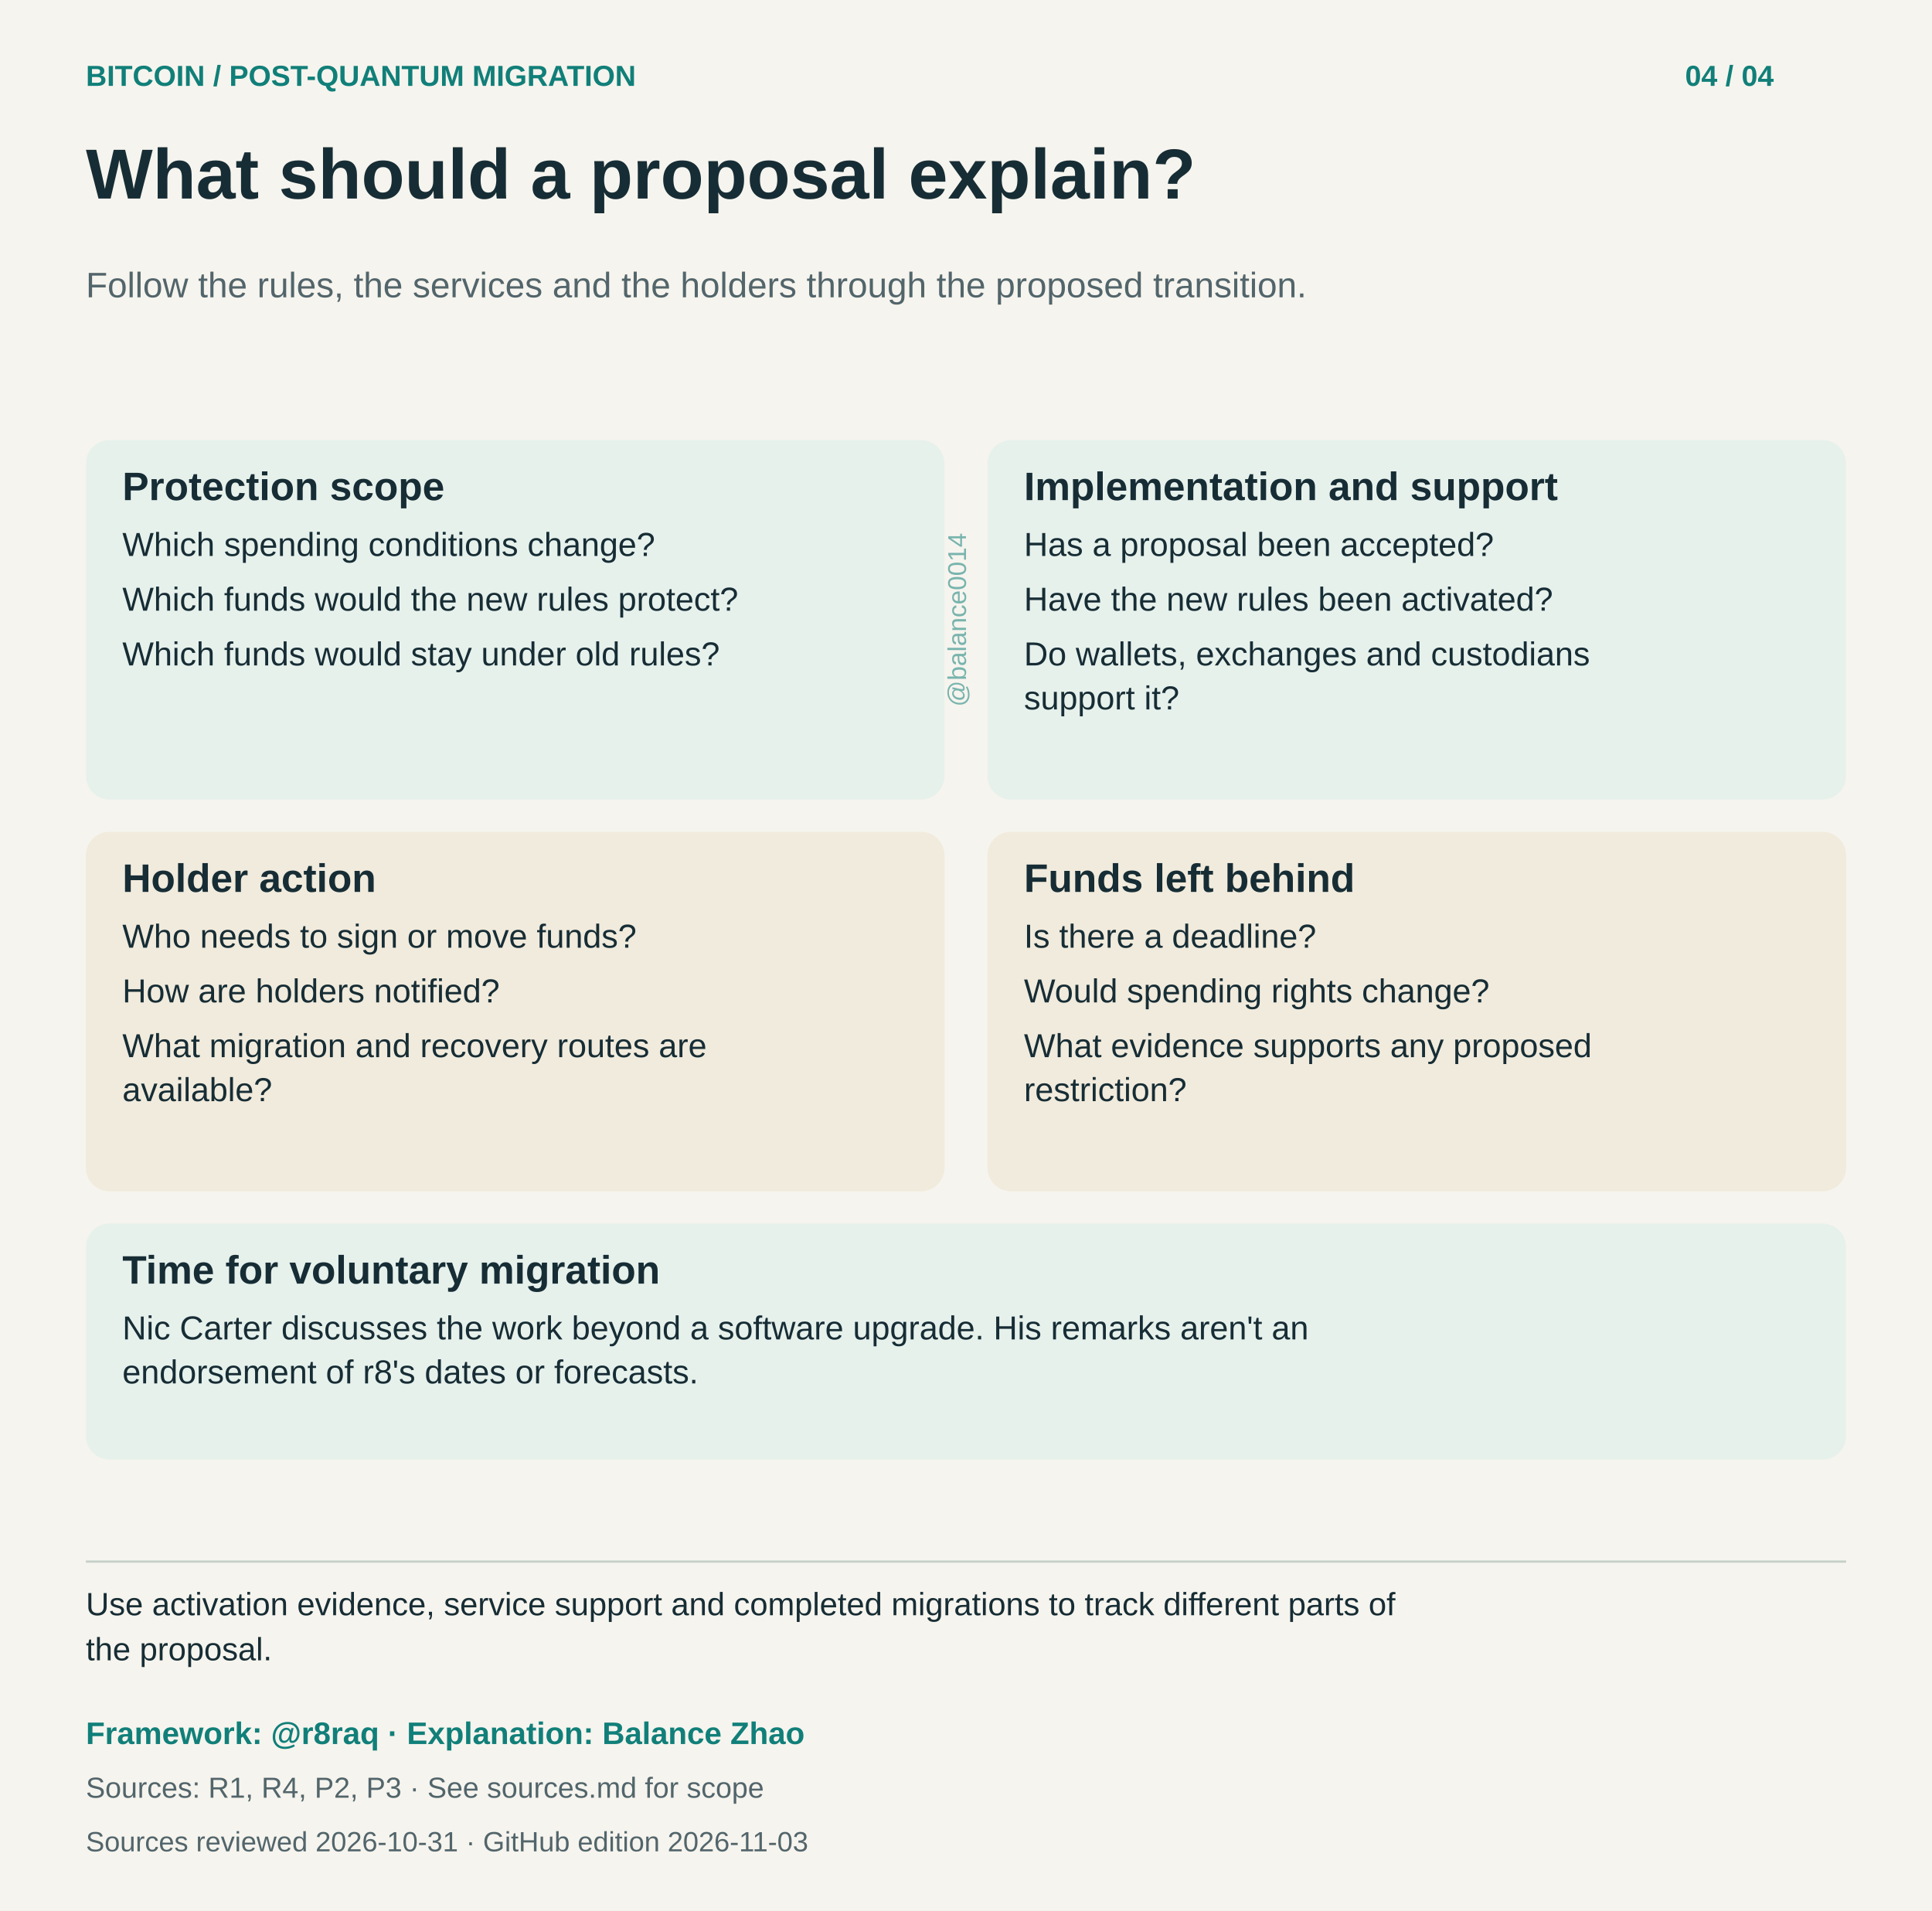
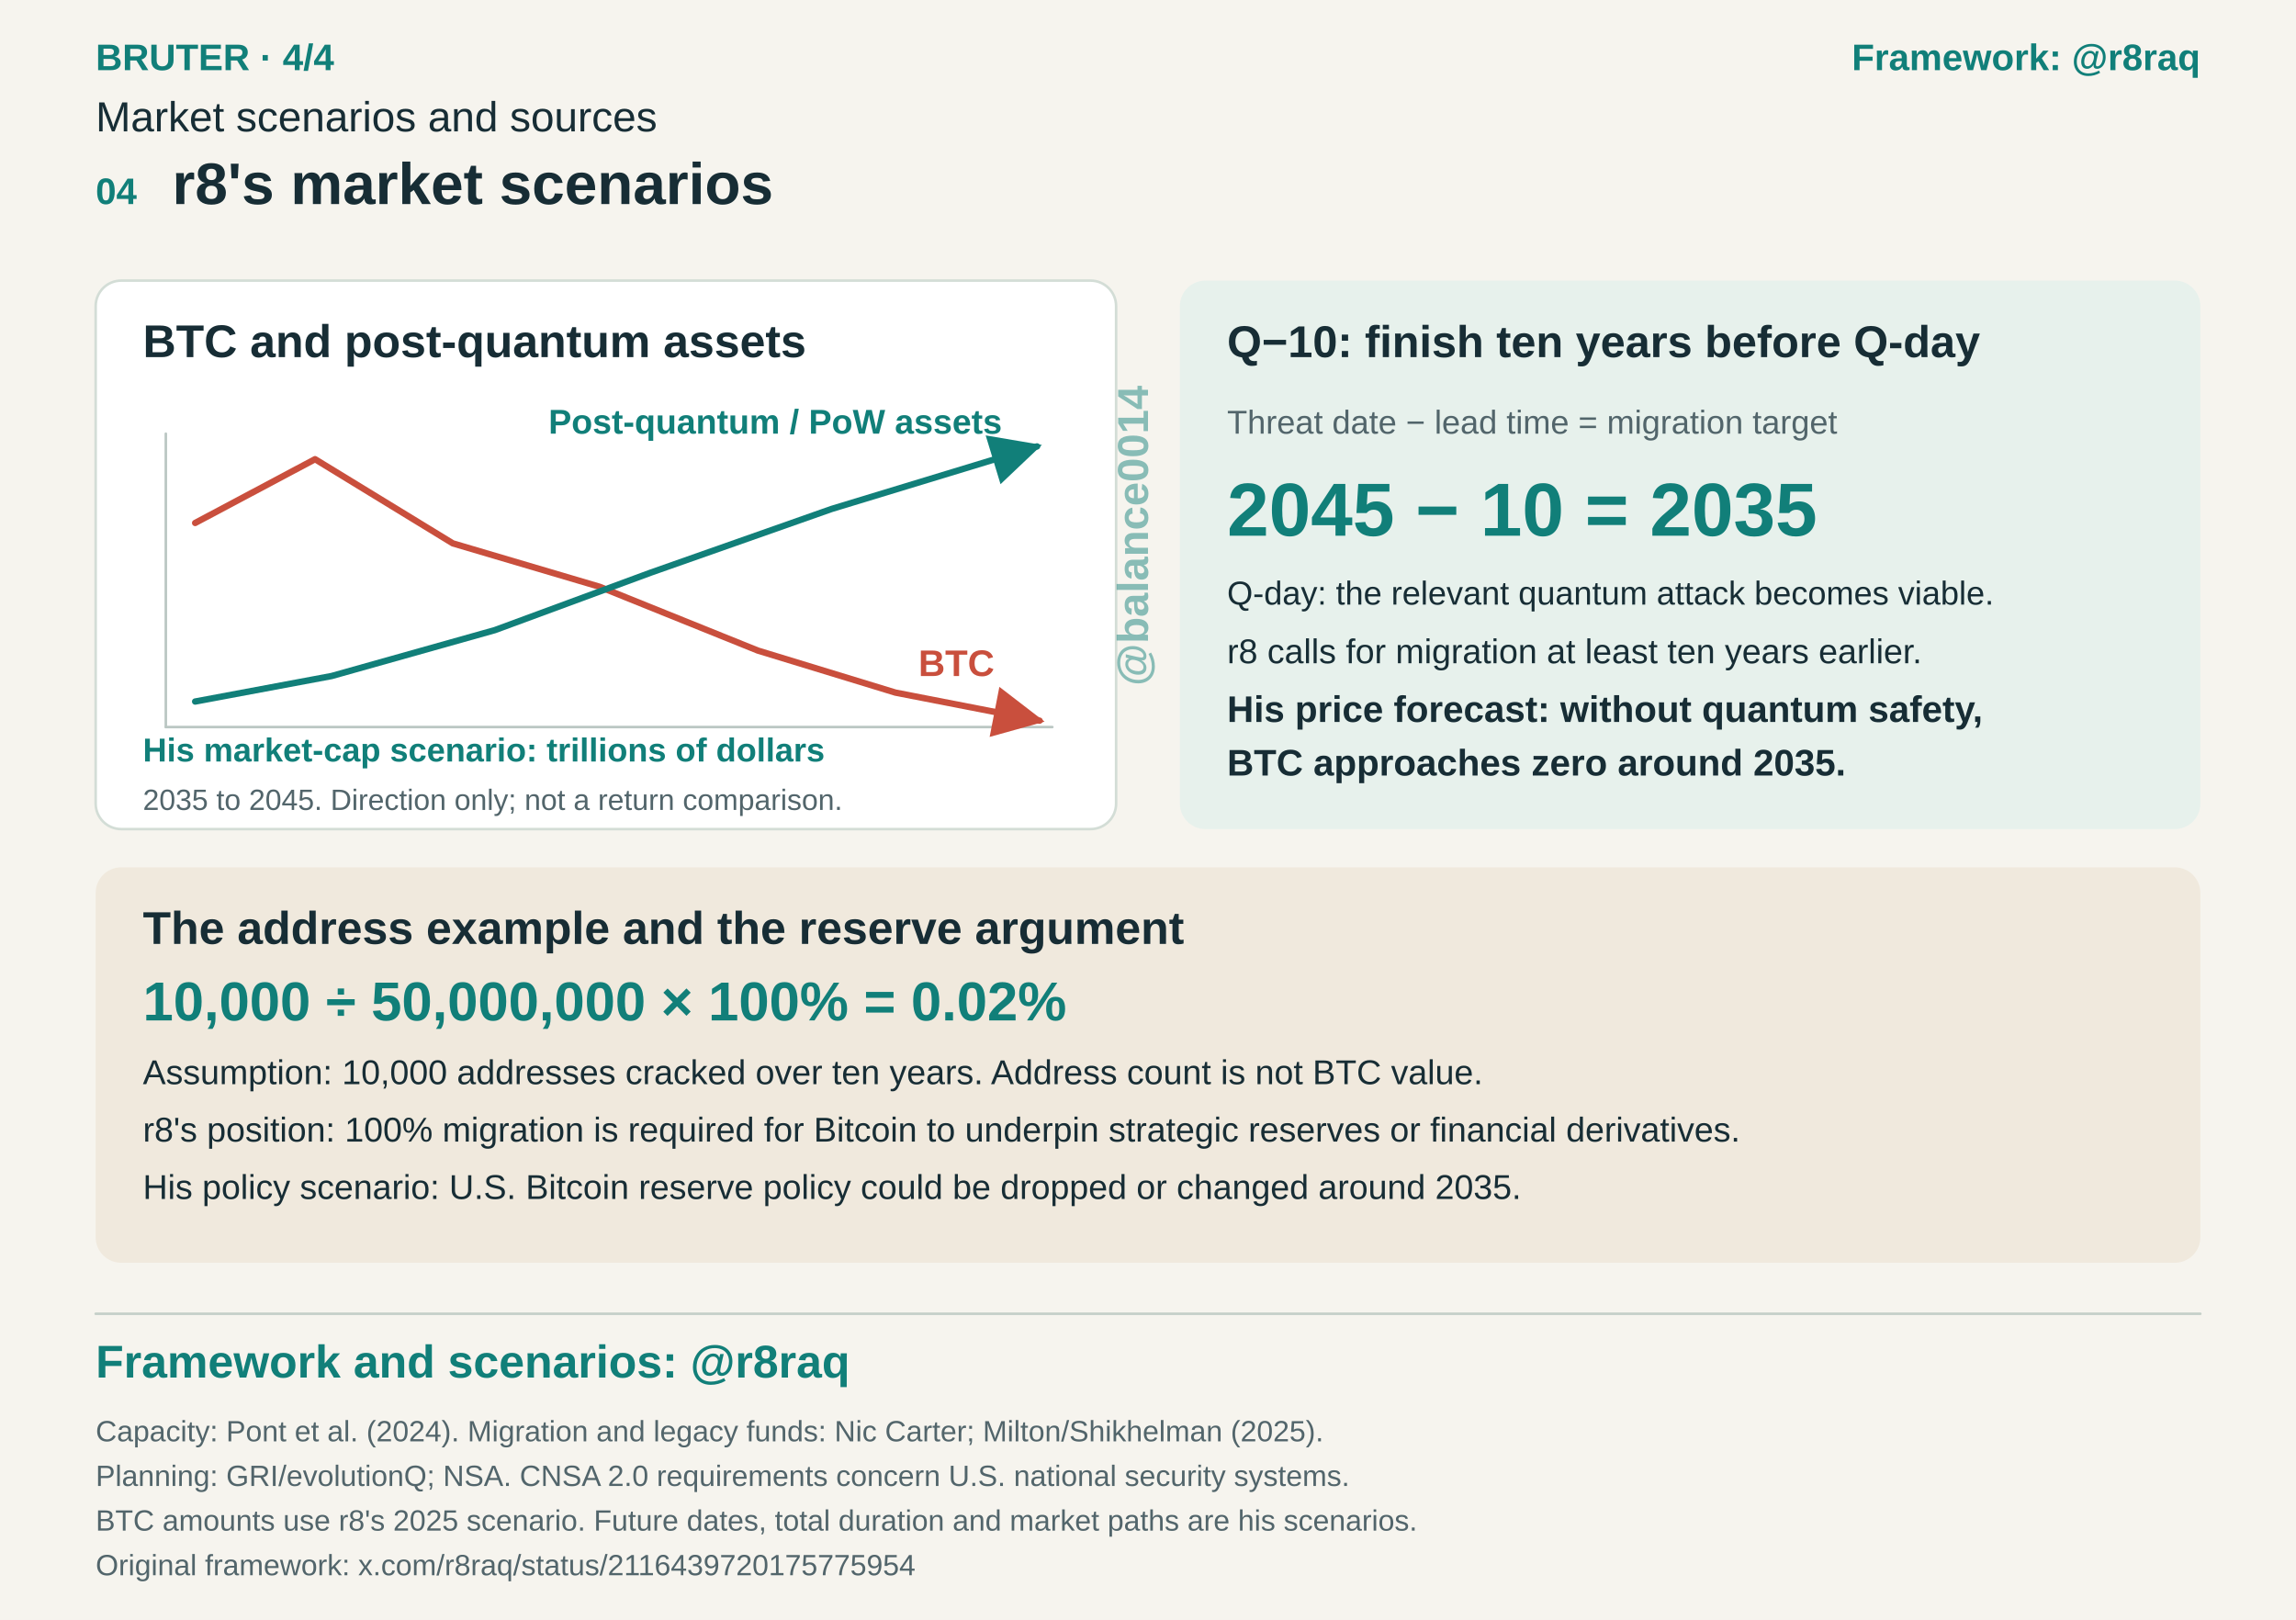
- <svg xmlns="http://www.w3.org/2000/svg" width="1800" height="1780" viewBox="0 0 1800 1780">
-   <rect width="1800" height="1780" fill="#F6F4EE" />
-   <g font-family="Arial, PingFang SC, Noto Sans CJK SC, sans-serif">
-     <text x="80" y="80" font-size="27" font-weight="700" fill="#117F79">BITCOIN / POST-QUANTUM MIGRATION</text>
-     <text x="1570" y="80" font-size="27" font-weight="700" fill="#117F79">04 / 04</text>
-     <text x="80" y="185" font-size="66" font-weight="700" fill="#172D35">What should a proposal explain?</text>
-     <text x="80" y="277" font-size="33" font-weight="400" fill="#52656B">Follow the rules, the services and the holders through the proposed transition.</text>
-     <rect x="80.0" y="410" width="800.0" height="335" rx="22" fill="#E7F1EC" />
-     <text x="114.0" y="466" font-size="37" font-weight="700" fill="#172D35">Protection scope</text>
-     <text x="114.0" y="518" font-size="31" font-weight="400" fill="#172D35">Which spending conditions change?</text>
-     <text x="114.0" y="569" font-size="31" font-weight="400" fill="#172D35">Which funds would the new rules protect?</text>
-     <text x="114.0" y="620" font-size="31" font-weight="400" fill="#172D35">Which funds would stay under old rules?</text>
-     <rect x="920.0" y="410" width="800.0" height="335" rx="22" fill="#E7F1EC" />
-     <text x="954.0" y="466" font-size="37" font-weight="700" fill="#172D35">Implementation and support</text>
-     <text x="954.0" y="518" font-size="31" font-weight="400" fill="#172D35">Has a proposal been accepted?</text>
-     <text x="954.0" y="569" font-size="31" font-weight="400" fill="#172D35">Have the new rules been activated?</text>
-     <text x="954.0" y="620" font-size="31" font-weight="400" fill="#172D35">Do wallets, exchanges and custodians</text>
-     <text x="954.0" y="661" font-size="31" font-weight="400" fill="#172D35">support it?</text>
-     <rect x="80.0" y="775" width="800.0" height="335" rx="22" fill="#F1EBDD" />
-     <text x="114.0" y="831" font-size="37" font-weight="700" fill="#172D35">Holder action</text>
-     <text x="114.0" y="883" font-size="31" font-weight="400" fill="#172D35">Who needs to sign or move funds?</text>
-     <text x="114.0" y="934" font-size="31" font-weight="400" fill="#172D35">How are holders notified?</text>
-     <text x="114.0" y="985" font-size="31" font-weight="400" fill="#172D35">What migration and recovery routes are</text>
-     <text x="114.0" y="1026" font-size="31" font-weight="400" fill="#172D35">available?</text>
-     <rect x="920.0" y="775" width="800.0" height="335" rx="22" fill="#F1EBDD" />
-     <text x="954.0" y="831" font-size="37" font-weight="700" fill="#172D35">Funds left behind</text>
-     <text x="954.0" y="883" font-size="31" font-weight="400" fill="#172D35">Is there a deadline?</text>
-     <text x="954.0" y="934" font-size="31" font-weight="400" fill="#172D35">Would spending rights change?</text>
-     <text x="954.0" y="985" font-size="31" font-weight="400" fill="#172D35">What evidence supports any proposed</text>
-     <text x="954.0" y="1026" font-size="31" font-weight="400" fill="#172D35">restriction?</text>
-     <rect x="80.0" y="1140" width="1640.0" height="220" rx="22" fill="#E7F1EC" />
-     <text x="114.0" y="1196" font-size="37" font-weight="700" fill="#172D35">Time for voluntary migration</text>
-     <text x="114.0" y="1248" font-size="31" font-weight="400" fill="#172D35">Nic Carter discusses the work beyond a software upgrade. His remarks aren't an</text>
-     <text x="114.0" y="1289" font-size="31" font-weight="400" fill="#172D35">endorsement of r8's dates or forecasts.</text>
-     <text x="900" y="577.5" transform="rotate(-90 900 577.5)" text-anchor="middle" font-size="24" fill="#117F79" opacity="0.55">@balance0014</text>
-     <path d="M80 1455 H1720" stroke="#C5CFC8" stroke-width="2" />
-     <text x="80" y="1505" font-size="30" font-weight="400" fill="#172D35">Use activation evidence, service support and completed migrations to track different parts of</text>
-     <text x="80" y="1547" font-size="30" font-weight="400" fill="#172D35">the proposal.</text>
-     <text x="80" y="1625" font-size="29" font-weight="700" fill="#117F79">Framework: @r8raq · Explanation: Balance Zhao</text>
-     <text x="80" y="1675" font-size="27" font-weight="400" fill="#52656B">Sources: R1, R4, P2, P3 · See sources.md for scope</text>
-     <text x="80" y="1725" font-size="26" font-weight="400" fill="#52656B">Sources reviewed 2026-10-31 · GitHub edition 2026-11-03</text>
+ <svg xmlns="http://www.w3.org/2000/svg" width="1800" height="1270" viewBox="0 0 1800 1270">
+   <rect width="1800" height="1270" fill="#F6F4EE" />
+   <g font-family="Arial, Helvetica, sans-serif">
+     <text x="75" y="55" font-size="29" fill="#117F79" font-weight="700">BRUTER · 4/4</text>
+     <text x="1725" y="55" text-anchor="end" font-size="29" fill="#117F79" font-weight="700">Framework: @r8raq</text>
+     <text x="75" y="103" font-size="33" fill="#172D35">Market scenarios and sources</text>
  </g>
+   <svg x="0" y="120" width="1800" height="1150" viewBox="0 4250 1800 1150" overflow="hidden">
+     <defs>
+       <marker id="ink" viewBox="0 0 10 10" refX="9" refY="5" markerWidth="8" markerHeight="8" orient="auto-start-reverse">
+         <path d="M0 0 L10 5 L0 10 z" fill="#172D35" />
+       </marker>
+       <marker id="teal" viewBox="0 0 10 10" refX="9" refY="5" markerWidth="8" markerHeight="8" orient="auto-start-reverse">
+         <path d="M0 0 L10 5 L0 10 z" fill="#117F79" />
+       </marker>
+       <marker id="red" viewBox="0 0 10 10" refX="9" refY="5" markerWidth="8" markerHeight="8" orient="auto-start-reverse">
+         <path d="M0 0 L10 5 L0 10 z" fill="#C94F3D" />
+       </marker>
+     </defs>
+     <g font-family="Arial, Helvetica, sans-serif">
+       <rect x="0" y="0" width="1800" height="5400" rx="0" fill="#F6F4EE" stroke="none" stroke-width="2" />
+       <text x="75" y="85" font-size="30" font-weight="700" fill="#117F79" text-anchor="start">BRUTE → BRUTER</text>
+       <text x="1725" y="85" font-size="33" font-weight="700" fill="#117F79" text-anchor="end">Framework: @r8raq</text>
+       <text x="75" y="195" font-size="74" font-weight="700" fill="#172D35" text-anchor="start">Bitcoin's post-quantum transition</text>
+       <text x="75" y="290" font-size="72" font-weight="700" fill="#172D35" text-anchor="start">What happens to the old coins?</text>
+       <text x="75" y="354" font-size="31" font-weight="400" fill="#172D35" text-anchor="start">r8's framework covers the upgrade, holder migration and the coins left behind.</text>
+       <path d="M75 392 L1725 392" fill="none" stroke="#CAD1CB" stroke-width="2" stroke-linecap="round" stroke-linejoin="round" />
+       <text x="75" y="458" font-size="29" font-weight="700" fill="#117F79" text-anchor="start">01</text>
+       <text x="135" y="458" font-size="46" font-weight="700" fill="#172D35" text-anchor="start">An upgrade and a migration do different jobs</text>
+       <rect x="75" y="495" width="800" height="320" rx="20" fill="#FFFFFF" stroke="#D3DDD6" stroke-width="2" />
+       <rect x="104" y="524" width="68" height="65" rx="13" fill="#117F79" stroke="none" stroke-width="2" />
+       <text x="138" y="570" font-size="43" font-weight="700" fill="#FFFFFF" text-anchor="middle">B</text>
+       <text x="193" y="572" font-size="44" font-weight="700" fill="#172D35" text-anchor="start">Bigger blocks</text>
+       <text x="193" y="630" font-size="31" font-weight="400" fill="#52656B" text-anchor="start">More room for migration transactions.</text>
+       <text x="193" y="683" font-size="30" font-weight="600" fill="#A97822" text-anchor="start">r8's estimate: about 3 years?</text>
+       <circle cx="130" cy="750" r="17" fill="#F6F4EE" stroke="#A97822" stroke-width="3" />
+       <text x="130" y="756.46" font-size="20.4" font-weight="600" fill="#A97822" text-anchor="middle">B</text>
+       <path d="M127.96 737.76 L127.96 762.24" fill="none" stroke="#A97822" stroke-width="1.5" stroke-linecap="round" stroke-linejoin="round" />
+       <circle cx="181" cy="750" r="17" fill="#F6F4EE" stroke="#A97822" stroke-width="3" />
+       <text x="181" y="756.46" font-size="20.4" font-weight="600" fill="#A97822" text-anchor="middle">B</text>
+       <path d="M178.96 737.76 L178.96 762.24" fill="none" stroke="#A97822" stroke-width="1.5" stroke-linecap="round" stroke-linejoin="round" />
+       <circle cx="232" cy="750" r="17" fill="#F6F4EE" stroke="#A97822" stroke-width="3" />
+       <text x="232" y="756.46" font-size="20.4" font-weight="600" fill="#A97822" text-anchor="middle">B</text>
+       <path d="M229.96 737.76 L229.96 762.24" fill="none" stroke="#A97822" stroke-width="1.5" stroke-linecap="round" stroke-linejoin="round" />
+       <path d="M310 740 L410 740 L463 720 L560 720" fill="none" stroke="#A97822" stroke-width="4" stroke-linecap="round" stroke-linejoin="round" />
+       <path d="M310 760 L410 760 L463 782 L560 782" fill="none" stroke="#A97822" stroke-width="4" stroke-linecap="round" stroke-linejoin="round" />
+       <text x="592" y="761" font-size="30" font-weight="600" fill="#A97822" text-anchor="start">More capacity</text>
+       <rect x="925" y="495" width="800" height="320" rx="20" fill="#FFFFFF" stroke="#D3DDD6" stroke-width="2" />
+       <rect x="954" y="524" width="68" height="65" rx="13" fill="#117F79" stroke="none" stroke-width="2" />
+       <text x="988" y="570" font-size="43" font-weight="700" fill="#FFFFFF" text-anchor="middle">R</text>
+       <text x="1690" y="520" font-size="22" font-weight="400" fill="#52656B" text-anchor="end">Example: a Raqcoin-style approach</text>
+       <text x="1043" y="572" font-size="37" font-weight="700" fill="#172D35" text-anchor="start">Quantum-resistant signatures</text>
+       <text x="1043" y="630" font-size="30" font-weight="400" fill="#52656B" text-anchor="start">New signatures authorize transactions.</text>
+       <text x="1043" y="683" font-size="29" font-weight="400" fill="#172D35" text-anchor="start">Goal: quantum safety and long-term PoW.</text>
+       <text x="954" y="749" font-size="25" font-weight="400" fill="#52656B" text-anchor="start">Review the assumptions, proofs, attack research,</text>
+       <text x="954" y="789" font-size="25" font-weight="400" fill="#52656B" text-anchor="start">implementation, key management and operating history.</text>
+       <path d="M480 815 L480 846 L1320 846 L1320 815" fill="none" stroke="#117F79" stroke-width="4" stroke-linecap="round" stroke-linejoin="round" />
+       <path d="M480 846 L480 872" fill="none" stroke="#117F79" stroke-width="4" stroke-linecap="round" stroke-linejoin="round" marker-end="url(#teal)" />
+       <path d="M1320 846 L1320 872" fill="none" stroke="#117F79" stroke-width="4" stroke-linecap="round" stroke-linejoin="round" marker-end="url(#teal)" />
+       <rect x="75" y="887" width="800" height="345" rx="20" fill="#E7F1EC" stroke="none" stroke-width="2" />
+       <rect x="104" y="916" width="68" height="65" rx="13" fill="#117F79" stroke="none" stroke-width="2" />
+       <text x="138" y="962" font-size="43" font-weight="700" fill="#FFFFFF" text-anchor="middle">U</text>
+       <text x="193" y="964" font-size="43" font-weight="700" fill="#172D35" text-anchor="start">Protocol upgrade</text>
+       <text x="193" y="1020" font-size="30" font-weight="400" fill="#172D35" text-anchor="start">Accept and verify new signatures.</text>
+       <text x="193" y="1067" font-size="30" font-weight="400" fill="#172D35" text-anchor="start">Apply the new rules to newly mined BTC</text>
+       <text x="193" y="1114" font-size="30" font-weight="400" fill="#172D35" text-anchor="start">(~1m BTC in r8's 2025 scenario).</text>
+       <text x="193" y="1168" font-size="29" font-weight="600" fill="#117F79" text-anchor="start">Earliest completion: 2030.</text>
+       <text x="193" y="1211" font-size="28" font-weight="600" fill="#117F79" text-anchor="start">Upgrade estimate: a week / a month?</text>
+       <circle cx="125" cy="1170" r="9" fill="#F6F4EE" stroke="#117F79" stroke-width="2" />
+       <circle cx="165" cy="1170" r="9" fill="#F6F4EE" stroke="#117F79" stroke-width="2" />
+       <circle cx="145" cy="1208" r="9" fill="#F6F4EE" stroke="#117F79" stroke-width="2" />
+       <path d="M125 1170 L165 1170 L145 1208 Z" fill="none" stroke="#117F79" stroke-width="2" stroke-linecap="round" stroke-linejoin="round" />
+       <rect x="925" y="887" width="800" height="345" rx="20" fill="#E7F1EC" stroke="none" stroke-width="2" />
+       <rect x="954" y="916" width="68" height="65" rx="13" fill="#117F79" stroke="none" stroke-width="2" />
+       <text x="988" y="962" font-size="43" font-weight="700" fill="#FFFFFF" text-anchor="middle">T</text>
+       <text x="1043" y="964" font-size="43" font-weight="700" fill="#172D35" text-anchor="start">Moving existing funds</text>
+       <text x="1043" y="1020" font-size="29" font-weight="400" fill="#172D35" text-anchor="start">~20m BTC already mined (2025 scenario).</text>
+       <text x="1043" y="1067" font-size="29" font-weight="400" fill="#172D35" text-anchor="start">Owners move existing coins to addresses</text>
+       <text x="1043" y="1114" font-size="29" font-weight="400" fill="#172D35" text-anchor="start">protected by the new signature rules.</text>
+       <circle cx="989" cy="1160" r="16" fill="#F6F4EE" stroke="#117F79" stroke-width="3" />
+       <text x="989" y="1166.08" font-size="19.2" font-weight="600" fill="#117F79" text-anchor="middle">B</text>
+       <path d="M987.08 1148.48 L987.08 1171.52" fill="none" stroke="#117F79" stroke-width="1.5" stroke-linecap="round" stroke-linejoin="round" />
+       <circle cx="1031" cy="1160" r="16" fill="#F6F4EE" stroke="#117F79" stroke-width="3" />
+       <text x="1031" y="1166.08" font-size="19.2" font-weight="600" fill="#117F79" text-anchor="middle">B</text>
+       <path d="M1029.08 1148.48 L1029.08 1171.52" fill="none" stroke="#117F79" stroke-width="1.5" stroke-linecap="round" stroke-linejoin="round" />
+       <circle cx="1073" cy="1160" r="16" fill="#F6F4EE" stroke="#117F79" stroke-width="3" />
+       <text x="1073" y="1166.08" font-size="19.2" font-weight="600" fill="#117F79" text-anchor="middle">B</text>
+       <path d="M1071.08 1148.48 L1071.08 1171.52" fill="none" stroke="#117F79" stroke-width="1.5" stroke-linecap="round" stroke-linejoin="round" />
+       <circle cx="1115" cy="1160" r="16" fill="#F6F4EE" stroke="#117F79" stroke-width="3" />
+       <text x="1115" y="1166.08" font-size="19.2" font-weight="600" fill="#117F79" text-anchor="middle">B</text>
+       <path d="M1113.08 1148.48 L1113.08 1171.52" fill="none" stroke="#117F79" stroke-width="1.5" stroke-linecap="round" stroke-linejoin="round" />
+       <path d="M1210 1160 L1300 1160" fill="none" stroke="#117F79" stroke-width="3" stroke-linecap="round" stroke-linejoin="round" marker-end="url(#teal)" />
+       <circle cx="1340" cy="1160" r="16" fill="#F6F4EE" stroke="#117F79" stroke-width="3" />
+       <text x="1340" y="1166.08" font-size="19.2" font-weight="600" fill="#117F79" text-anchor="middle">B</text>
+       <path d="M1338.08 1148.48 L1338.08 1171.52" fill="none" stroke="#117F79" stroke-width="1.5" stroke-linecap="round" stroke-linejoin="round" />
+       <circle cx="1382" cy="1160" r="16" fill="#F6F4EE" stroke="#117F79" stroke-width="3" />
+       <text x="1382" y="1166.08" font-size="19.2" font-weight="600" fill="#117F79" text-anchor="middle">B</text>
+       <path d="M1380.08 1148.48 L1380.08 1171.52" fill="none" stroke="#117F79" stroke-width="1.5" stroke-linecap="round" stroke-linejoin="round" />
+       <circle cx="1424" cy="1160" r="16" fill="#F6F4EE" stroke="#117F79" stroke-width="3" />
+       <text x="1424" y="1166.08" font-size="19.2" font-weight="600" fill="#117F79" text-anchor="middle">B</text>
+       <path d="M1422.08 1148.48 L1422.08 1171.52" fill="none" stroke="#117F79" stroke-width="1.5" stroke-linecap="round" stroke-linejoin="round" />
+       <circle cx="1466" cy="1160" r="16" fill="#F6F4EE" stroke="#117F79" stroke-width="3" />
+       <text x="1466" y="1166.08" font-size="19.2" font-weight="600" fill="#117F79" text-anchor="middle">B</text>
+       <path d="M1464.08 1148.48 L1464.08 1171.52" fill="none" stroke="#117F79" stroke-width="1.5" stroke-linecap="round" stroke-linejoin="round" />
+       <text x="1043" y="1211" font-size="29" font-weight="600" fill="#117F79" text-anchor="start">r8's estimate: 10 to 20 years?</text>
+       <text x="900" y="1300" font-size="45" font-weight="700" fill="#117F79" text-anchor="middle">2030 + (10 to 20 years) = 2040 to 2050</text>
+       <text x="900" y="1350" font-size="28" font-weight="400" fill="#52656B" text-anchor="middle">In this scenario, a 2030 start puts completion in 2040 to 2050.</text>
+       <text x="75" y="1430" font-size="29" font-weight="700" fill="#117F79" text-anchor="start">02</text>
+       <text x="135" y="1430" font-size="46" font-weight="700" fill="#172D35" text-anchor="start">Put the timing assumptions on one timeline</text>
+       <text x="135" y="1478" font-size="28" font-weight="400" fill="#52656B" text-anchor="start">r8's scenarios. These are not established quantum-attack dates.</text>
+       <text x="430.0" y="1540" font-size="32" font-weight="700" fill="#172D35" text-anchor="middle">2025</text>
+       <path d="M430.0 1570 L430.0 2110" fill="none" stroke="#D7DED8" stroke-width="2" stroke-linecap="round" stroke-linejoin="round" stroke-dasharray="5 10" />
+       <text x="638.333" y="1540" font-size="32" font-weight="700" fill="#172D35" text-anchor="middle">2030</text>
+       <path d="M638.333 1570 L638.333 2110" fill="none" stroke="#D7DED8" stroke-width="2" stroke-linecap="round" stroke-linejoin="round" stroke-dasharray="5 10" />
+       <text x="846.667" y="1540" font-size="32" font-weight="700" fill="#172D35" text-anchor="middle">2035</text>
+       <path d="M846.667 1570 L846.667 2110" fill="none" stroke="#D7DED8" stroke-width="2" stroke-linecap="round" stroke-linejoin="round" stroke-dasharray="5 10" />
+       <text x="1055.0" y="1540" font-size="32" font-weight="700" fill="#172D35" text-anchor="middle">2040</text>
+       <path d="M1055.0 1570 L1055.0 2110" fill="none" stroke="#D7DED8" stroke-width="2" stroke-linecap="round" stroke-linejoin="round" stroke-dasharray="5 10" />
+       <text x="1263.333" y="1540" font-size="32" font-weight="700" fill="#172D35" text-anchor="middle">2045</text>
+       <path d="M1263.333 1570 L1263.333 2110" fill="none" stroke="#D7DED8" stroke-width="2" stroke-linecap="round" stroke-linejoin="round" stroke-dasharray="5 10" />
+       <text x="1471.667" y="1540" font-size="32" font-weight="700" fill="#172D35" text-anchor="middle">2050</text>
+       <path d="M1471.667 1570 L1471.667 2110" fill="none" stroke="#D7DED8" stroke-width="2" stroke-linecap="round" stroke-linejoin="round" stroke-dasharray="5 10" />
+       <text x="1680.0" y="1540" font-size="32" font-weight="700" fill="#172D35" text-anchor="middle">2055</text>
+       <path d="M1680.0 1570 L1680.0 2110" fill="none" stroke="#D7DED8" stroke-width="2" stroke-linecap="round" stroke-linejoin="round" stroke-dasharray="5 10" />
+       <path d="M430 1570 L1680 1570" fill="none" stroke="#172D35" stroke-width="3" stroke-linecap="round" stroke-linejoin="round" />
+       <text x="80" y="1650" font-size="33" font-weight="700" fill="#117F79" text-anchor="start">Existing funds</text>
+       <rect x="638.333" y="1606" width="416.667" height="34" rx="8" fill="#B8DCD0" stroke="none" stroke-width="2" />
+       <rect x="638.333" y="1650" width="833.333" height="34" rx="8" fill="#E0ECE5" stroke="#117F79" stroke-width="2" />
+       <text x="650.333" y="1632" font-size="24" font-weight="600" fill="#117F79" text-anchor="start">10 years: 2030 to 2040</text>
+       <text x="650.333" y="1676" font-size="24" font-weight="400" fill="#117F79" text-anchor="start">20 years: 2030 to 2050</text>
+       <text x="80" y="1757" font-size="32" font-weight="700" fill="#C94F3D" text-anchor="start">Legacy signatures</text>
+       <text x="80" y="1796" font-size="23" font-weight="400" fill="#52656B" text-anchor="start">Elliptic-curve signatures (ECC)</text>
+       <rect x="638.333" y="1718" width="208.333" height="60" rx="10" fill="#F2CFC3" stroke="none" stroke-width="2" />
+       <text x="871.667" y="1758" font-size="25" font-weight="600" fill="#C94F3D" text-anchor="start">2030 / 2035: r8's ECC disruption / phase-out scenario</text>
+       <text x="80" y="1872" font-size="32" font-weight="700" fill="#A97822" text-anchor="start">Legacy-fund policy</text>
+       <circle cx="846.667" cy="1846" r="11" fill="#A97822" />
+       <path d="M846.667 1846 L1680 1846" fill="none" stroke="#A97822" stroke-width="5" stroke-linecap="round" stroke-linejoin="round" stroke-dasharray="8 13" />
+       <text x="846.667" y="1920" font-size="26" font-weight="400" fill="#A97822" text-anchor="start">Earliest start: 2035. Duration remains uncertain.</text>
+       <text x="80" y="2040" font-size="32" font-weight="700" fill="#C94F3D" text-anchor="start">Quantum attacks</text>
+       <rect x="1055.0" y="1980" width="416.667" height="47" rx="10" fill="#E8ABA0" stroke="none" stroke-width="2" />
+       <rect x="1263.333" y="2045" width="416.667" height="47" rx="10" fill="#C94F3D" stroke="none" stroke-width="2" />
+       <text x="1070.0" y="2012" font-size="26" font-weight="600" fill="#172D35" text-anchor="start">2040 to 2050</text>
+       <text x="1278.333" y="2077" font-size="26" font-weight="600" fill="#FFFFFF" text-anchor="start">2045 to 2055</text>
+       <text x="430" y="2138" font-size="24" font-weight="400" fill="#52656B" text-anchor="start">His earliest upgrade completion and migration start: around 2030.</text>
+       <rect x="75" y="2165" width="1650" height="134" rx="20" fill="#172D35" stroke="none" stroke-width="2" />
+       <text x="110" y="2210" font-size="29" font-weight="400" fill="#B9CECE" text-anchor="start">The overlap r8 warns about</text>
+       <text x="110" y="2270" font-size="40" font-weight="600" fill="#FFFFFF" text-anchor="start">Migration overlaps forced removal and quantum attacks.</text>
+       <text x="1690" y="2268" font-size="31" font-weight="600" fill="#EBAA96" text-anchor="end">2045 to 2055</text>
+       <text x="75" y="2400" font-size="29" font-weight="700" fill="#117F79" text-anchor="start">+</text>
+       <text x="135" y="2400" font-size="46" font-weight="700" fill="#172D35" text-anchor="start">Block-space math covers only part of the job</text>
+       <text x="135" y="2448" font-size="28" font-weight="400" fill="#52656B" text-anchor="start">Agreement, deployment and owner participation also take time.</text>
+       <rect x="75" y="2500" width="800" height="440" rx="20" fill="#FFFFFF" stroke="#D3DDD6" stroke-width="2" />
+       <text x="112" y="2560" font-size="37" font-weight="700" fill="#172D35" text-anchor="start">A published capacity lower bound</text>
+       <text x="112" y="2635" font-size="43" font-weight="700" fill="#117F79" text-anchor="start">186,676,874 ÷ 17,020</text>
+       <text x="112" y="2700" font-size="43" font-weight="700" fill="#117F79" text-anchor="start">× 10 minutes ≈ 76 days</text>
+       <text x="112" y="2752" font-size="27" font-weight="400" fill="#52656B" text-anchor="start">UTXOs ÷ upgrades/block × time/block</text>
+       <text x="112" y="2825" font-size="30" font-weight="600" fill="#172D35" text-anchor="start">100% of block space: about 76 days</text>
+       <text x="112" y="2880" font-size="30" font-weight="600" fill="#172D35" text-anchor="start">25%: about 4× longer, or 305 days</text>
+       <rect x="925" y="2500" width="800" height="440" rx="20" fill="#E7F1EC" stroke="none" stroke-width="2" />
+       <text x="962" y="2560" font-size="39" font-weight="700" fill="#172D35" text-anchor="start">The full transition also needs</text>
+       <path d="M990 2615 L990 2860" fill="none" stroke="#117F79" stroke-width="3" stroke-linecap="round" stroke-linejoin="round" />
+       <circle cx="990" cy="2620" r="10" fill="#117F79" />
+       <text x="1030" y="2630" font-size="30" font-weight="600" fill="#172D35" text-anchor="start">Agreement on the signature scheme</text>
+       <circle cx="990" cy="2690" r="10" fill="#117F79" />
+       <text x="1030" y="2700" font-size="30" font-weight="600" fill="#172D35" text-anchor="start">Implementation, testing and deployment</text>
+       <circle cx="990" cy="2760" r="10" fill="#117F79" />
+       <text x="1030" y="2770" font-size="30" font-weight="600" fill="#172D35" text-anchor="start">Owners to act and move funds</text>
+       <circle cx="990" cy="2830" r="10" fill="#117F79" />
+       <text x="1030" y="2840" font-size="30" font-weight="600" fill="#172D35" text-anchor="start">A policy for coins that never migrate</text>
+       <text x="78" y="3000" font-size="26" font-weight="400" fill="#52656B" text-anchor="start">UTXOs are unspent transaction outputs: individual on-chain records, not the number of BTC.</text>
+       <text x="78" y="3041" font-size="26" font-weight="400" fill="#52656B" text-anchor="start">2024 snapshot; unchanged block rules; ideal packing with some overhead omitted; 10-minute blocks.</text>
+       <text x="78" y="3082" font-size="26" font-weight="400" fill="#52656B" text-anchor="start">This is a model lower bound, not a forecast for every holder to finish migrating.</text>
+       <text x="75" y="3170" font-size="29" font-weight="700" fill="#117F79" text-anchor="start">03</text>
+       <text x="135" y="3170" font-size="46" font-weight="700" fill="#172D35" text-anchor="start">Which coins are left, and why are they hard to handle?</text>
+       <circle cx="735" cy="3225" r="15" fill="#F6F4EE" stroke="#A97822" stroke-width="3" />
+       <text x="735" y="3230.7" font-size="18.0" font-weight="600" fill="#A97822" text-anchor="middle">B</text>
+       <path d="M733.2 3214.2 L733.2 3235.8" fill="none" stroke="#A97822" stroke-width="1.5" stroke-linecap="round" stroke-linejoin="round" />
+       <circle cx="777" cy="3225" r="15" fill="#F6F4EE" stroke="#A97822" stroke-width="3" />
+       <text x="777" y="3230.7" font-size="18.0" font-weight="600" fill="#A97822" text-anchor="middle">B</text>
+       <path d="M775.2 3214.2 L775.2 3235.8" fill="none" stroke="#A97822" stroke-width="1.5" stroke-linecap="round" stroke-linejoin="round" />
+       <circle cx="819" cy="3225" r="15" fill="#F6F4EE" stroke="#A97822" stroke-width="3" />
+       <text x="819" y="3230.7" font-size="18.0" font-weight="600" fill="#A97822" text-anchor="middle">B</text>
+       <path d="M817.2 3214.2 L817.2 3235.8" fill="none" stroke="#A97822" stroke-width="1.5" stroke-linecap="round" stroke-linejoin="round" />
+       <circle cx="861" cy="3225" r="15" fill="#F6F4EE" stroke="#A97822" stroke-width="3" />
+       <text x="861" y="3230.7" font-size="18.0" font-weight="600" fill="#A97822" text-anchor="middle">B</text>
+       <path d="M859.2 3214.2 L859.2 3235.8" fill="none" stroke="#A97822" stroke-width="1.5" stroke-linecap="round" stroke-linejoin="round" />
+       <circle cx="903" cy="3225" r="15" fill="#F6F4EE" stroke="#A97822" stroke-width="3" />
+       <text x="903" y="3230.7" font-size="18.0" font-weight="600" fill="#A97822" text-anchor="middle">B</text>
+       <path d="M901.2 3214.2 L901.2 3235.8" fill="none" stroke="#A97822" stroke-width="1.5" stroke-linecap="round" stroke-linejoin="round" />
+       <circle cx="945" cy="3225" r="15" fill="#F6F4EE" stroke="#A97822" stroke-width="3" />
+       <text x="945" y="3230.7" font-size="18.0" font-weight="600" fill="#A97822" text-anchor="middle">B</text>
+       <path d="M943.2 3214.2 L943.2 3235.8" fill="none" stroke="#A97822" stroke-width="1.5" stroke-linecap="round" stroke-linejoin="round" />
+       <circle cx="987" cy="3225" r="15" fill="#F6F4EE" stroke="#A97822" stroke-width="3" />
+       <text x="987" y="3230.7" font-size="18.0" font-weight="600" fill="#A97822" text-anchor="middle">B</text>
+       <path d="M985.2 3214.2 L985.2 3235.8" fill="none" stroke="#A97822" stroke-width="1.5" stroke-linecap="round" stroke-linejoin="round" />
+       <circle cx="1029" cy="3225" r="15" fill="#F6F4EE" stroke="#A97822" stroke-width="3" />
+       <text x="1029" y="3230.7" font-size="18.0" font-weight="600" fill="#A97822" text-anchor="middle">B</text>
+       <path d="M1027.2 3214.2 L1027.2 3235.8" fill="none" stroke="#A97822" stroke-width="1.5" stroke-linecap="round" stroke-linejoin="round" />
+       <circle cx="1071" cy="3225" r="15" fill="#F6F4EE" stroke="#A97822" stroke-width="3" />
+       <text x="1071" y="3230.7" font-size="18.0" font-weight="600" fill="#A97822" text-anchor="middle">B</text>
+       <path d="M1069.2 3214.2 L1069.2 3235.8" fill="none" stroke="#A97822" stroke-width="1.5" stroke-linecap="round" stroke-linejoin="round" />
+       <path d="M900 3248 L900 3276 M480 3276 L1320 3276 M480 3276 L480 3298 M1320 3276 L1320 3298" fill="none" stroke="#A97822" stroke-width="4" stroke-linecap="round" stroke-linejoin="round" />
+       <rect x="75" y="3310" width="800" height="800" rx="20" fill="#F4E6DA" stroke="none" stroke-width="2" />
+       <rect x="104" y="3340" width="68" height="65" rx="13" fill="#C94F3D" stroke="none" stroke-width="2" />
+       <text x="138" y="3386" font-size="43" font-weight="700" fill="#FFFFFF" text-anchor="middle">E</text>
+       <text x="193" y="3387" font-size="38" font-weight="700" fill="#172D35" text-anchor="start">Forced action on legacy coins</text>
+       <text x="112" y="3460" font-size="32" font-weight="700" fill="#117F79" text-anchor="start">Keep the old spending rules</text>
+       <text x="112" y="3510" font-size="29" font-weight="400" fill="#172D35" text-anchor="start">With the relevant quantum attack capability,</text>
+       <text x="112" y="3554" font-size="29" font-weight="400" fill="#172D35" text-anchor="start">coins still under those rules may be stolen.</text>
+       <text x="112" y="3624" font-size="32" font-weight="700" fill="#C94F3D" text-anchor="start">Change the rules by force</text>
+       <text x="112" y="3672" font-size="29" font-weight="400" fill="#172D35" text-anchor="start">r8 lists freezing, deletion, destruction</text>
+       <text x="112" y="3715" font-size="29" font-weight="400" fill="#172D35" text-anchor="start">and abandonment after a fork.</text>
+       <text x="112" y="3775" font-size="29" font-weight="400" fill="#172D35" text-anchor="start">This can also affect owners who still</text>
+       <text x="112" y="3818" font-size="29" font-weight="400" fill="#172D35" text-anchor="start">control their coins but have not migrated.</text>
+       <text x="112" y="3878" font-size="28" font-weight="600" fill="#C94F3D" text-anchor="start">r8 objects: unclear scope, unworkable</text>
+       <text x="112" y="3920" font-size="28" font-weight="600" fill="#C94F3D" text-anchor="start">mechanisms and unfair treatment.</text>
+       <text x="112" y="3978" font-size="29" font-weight="400" fill="#172D35" text-anchor="start">At least five years of migration first</text>
+       <text x="112" y="4036" font-size="46" font-weight="700" fill="#C94F3D" text-anchor="start">2030 + 5 = 2035</text>
+       <text x="112" y="4080" font-size="26" font-weight="600" fill="#C94F3D" text-anchor="start">Earliest start: 2035. Duration: 10 to 20 years?</text>
+       <rect x="925" y="3310" width="800" height="800" rx="20" fill="#F1EBDD" stroke="none" stroke-width="2" />
+       <rect x="954" y="3340" width="68" height="65" rx="13" fill="#A97822" stroke="none" stroke-width="2" />
+       <text x="988" y="3386" font-size="43" font-weight="700" fill="#FFFFFF" text-anchor="middle">R</text>
+       <text x="1043" y="3387" font-size="40" font-weight="700" fill="#172D35" text-anchor="start">What are residual funds?</text>
+       <text x="962" y="3455" font-size="30" font-weight="400" fill="#172D35" text-anchor="start">Coins that have not migrated and remain</text>
+       <text x="962" y="3499" font-size="30" font-weight="400" fill="#172D35" text-anchor="start">under the old signature rules.</text>
+       <text x="962" y="3564" font-size="29" font-weight="400" fill="#172D35" text-anchor="start">Examples include early coins thought to</text>
+       <text x="962" y="3607" font-size="29" font-weight="400" fill="#172D35" text-anchor="start">belong to Satoshi.</text>
+       <text x="962" y="3658" font-size="29" font-weight="400" fill="#52656B" text-anchor="start">Inactivity alone doesn't prove the keys are lost.</text>
+       <text x="962" y="3717" font-size="32" font-weight="700" fill="#172D35" text-anchor="start">Why might they not have moved?</text>
+       <text x="962" y="3775" font-size="29" font-weight="400" fill="#172D35" text-anchor="start">1. The signing keys cannot be recovered.</text>
+       <text x="962" y="3820" font-size="29" font-weight="400" fill="#172D35" text-anchor="start">2. The owner still has control but is offline</text>
+       <text x="962" y="3863" font-size="29" font-weight="400" fill="#172D35" text-anchor="start">    or has not acted.</text>
+       <rect x="954" y="3900" width="740" height="70" rx="14" fill="#E5D8BB" stroke="none" stroke-width="2" />
+       <text x="979" y="3950" font-size="40" font-weight="700" fill="#A97822" text-anchor="start">Dormant ≠ lost keys</text>
+       <text x="962" y="4000" font-size="30" font-weight="400" fill="#172D35" text-anchor="start">Most coins moving does not settle what</text>
+       <text x="962" y="4044" font-size="30" font-weight="400" fill="#172D35" text-anchor="start">happens to the ones that remain.</text>
+       <circle cx="986" cy="4080" r="18" fill="#F6F4EE" stroke="#A97822" stroke-width="3" />
+       <text x="986" y="4086.84" font-size="21.6" font-weight="600" fill="#A97822" text-anchor="middle">B</text>
+       <path d="M983.84 4067.04 L983.84 4092.96" fill="none" stroke="#A97822" stroke-width="1.5" stroke-linecap="round" stroke-linejoin="round" />
+       <circle cx="1033" cy="4080" r="18" fill="#F6F4EE" stroke="#A97822" stroke-width="3" />
+       <text x="1033" y="4086.84" font-size="21.6" font-weight="600" fill="#A97822" text-anchor="middle">B</text>
+       <path d="M1030.84 4067.04 L1030.84 4092.96" fill="none" stroke="#A97822" stroke-width="1.5" stroke-linecap="round" stroke-linejoin="round" />
+       <circle cx="1080" cy="4080" r="18" fill="#F6F4EE" stroke="#A97822" stroke-width="3" />
+       <text x="1080" y="4086.84" font-size="21.6" font-weight="600" fill="#A97822" text-anchor="middle">B</text>
+       <path d="M1077.84 4067.04 L1077.84 4092.96" fill="none" stroke="#A97822" stroke-width="1.5" stroke-linecap="round" stroke-linejoin="round" />
+       <circle cx="1127" cy="4080" r="18" fill="#F6F4EE" stroke="#A97822" stroke-width="3" />
+       <text x="1127" y="4086.84" font-size="21.6" font-weight="600" fill="#A97822" text-anchor="middle">B</text>
+       <path d="M1124.84 4067.04 L1124.84 4092.96" fill="none" stroke="#A97822" stroke-width="1.5" stroke-linecap="round" stroke-linejoin="round" />
+       <text x="1220" y="4090" font-size="32" font-weight="700" fill="#A97822" text-anchor="start">Most ≠ all</text>
+       <text x="900" y="3700" transform="rotate(-90 900 3700)" text-anchor="middle" font-size="34" font-weight="600" fill="#117F79" opacity="0.48">@balance0014</text>
+       <text x="78" y="4174" font-size="27" font-weight="400" fill="#52656B" text-anchor="start">Where migration requires holder signatures, a protocol upgrade cannot make every owner act.</text>
+       <text x="78" y="4218" font-size="27" font-weight="400" fill="#52656B" text-anchor="start">Moving most coins does not automatically settle ownership or the treatment of the remainder.</text>
+       <text x="75" y="4290" font-size="29" font-weight="700" fill="#117F79" text-anchor="start">04</text>
+       <text x="135" y="4290" font-size="46" font-weight="700" fill="#172D35" text-anchor="start">r8's market scenarios</text>
+       <rect x="75" y="4350" width="800" height="430" rx="20" fill="#FFFFFF" stroke="#D3DDD6" stroke-width="2" />
+       <text x="112" y="4410" font-size="36" font-weight="700" fill="#172D35" text-anchor="start">BTC and post-quantum assets</text>
+       <path d="M130 4700 L825 4700" fill="none" stroke="#BBC7C3" stroke-width="2" stroke-linecap="round" stroke-linejoin="round" />
+       <path d="M130 4470 L130 4700" fill="none" stroke="#BBC7C3" stroke-width="2" stroke-linecap="round" stroke-linejoin="round" />
+       <path d="M153 4540 L247 4490 L355 4556 L470 4590 L594 4640 L702 4673 L815 4695" fill="none" stroke="#C94F3D" stroke-width="5" stroke-linecap="round" stroke-linejoin="round" marker-end="url(#red)" />
+       <path d="M153 4680 L260 4660 L388 4624 L510 4579 L652 4529 L813 4480" fill="none" stroke="#117F79" stroke-width="5" stroke-linecap="round" stroke-linejoin="round" marker-end="url(#teal)" />
+       <text x="720" y="4660" font-size="29" font-weight="700" fill="#C94F3D" text-anchor="start">BTC</text>
+       <text x="430" y="4470" font-size="27" font-weight="600" fill="#117F79" text-anchor="start">Post-quantum / PoW assets</text>
+       <text x="112" y="4727" font-size="26" font-weight="600" fill="#117F79" text-anchor="start">His market-cap scenario: trillions of dollars</text>
+       <text x="112" y="4765" font-size="23" font-weight="400" fill="#52656B" text-anchor="start">2035 to 2045. Direction only; not a return comparison.</text>
+       <rect x="925" y="4350" width="800" height="430" rx="20" fill="#E7F1EC" stroke="none" stroke-width="2" />
+       <text x="962" y="4410" font-size="35" font-weight="700" fill="#172D35" text-anchor="start">Q−10: finish ten years before Q-day</text>
+       <text x="962" y="4470" font-size="26" font-weight="400" fill="#52656B" text-anchor="start">Threat date − lead time = migration target</text>
+       <text x="962" y="4550" font-size="59" font-weight="700" fill="#117F79" text-anchor="start">2045 − 10 = 2035</text>
+       <text x="962" y="4604" font-size="26" font-weight="400" fill="#172D35" text-anchor="start">Q-day: the relevant quantum attack becomes viable.</text>
+       <text x="962" y="4650" font-size="27" font-weight="400" fill="#172D35" text-anchor="start">r8 calls for migration at least ten years earlier.</text>
+       <text x="962" y="4696" font-size="29" font-weight="600" fill="#172D35" text-anchor="start">His price forecast: without quantum safety,</text>
+       <text x="962" y="4738" font-size="29" font-weight="600" fill="#172D35" text-anchor="start">BTC approaches zero around 2035.</text>
+       <rect x="75" y="4810" width="1650" height="310" rx="20" fill="#F0E9DD" stroke="none" stroke-width="2" />
+       <text x="112" y="4870" font-size="36" font-weight="700" fill="#172D35" text-anchor="start">The address example and the reserve argument</text>
+       <text x="112" y="4930" font-size="43" font-weight="700" fill="#117F79" text-anchor="start">10,000 ÷ 50,000,000 × 100% = 0.02%</text>
+       <text x="112" y="4980" font-size="27" font-weight="400" fill="#172D35" text-anchor="start">Assumption: 10,000 addresses cracked over ten years. Address count is not BTC value.</text>
+       <text x="112" y="5025" font-size="27" font-weight="400" fill="#172D35" text-anchor="start">r8's position: 100% migration is required for Bitcoin to underpin strategic reserves or financial derivatives.</text>
+       <text x="112" y="5070" font-size="27" font-weight="400" fill="#172D35" text-anchor="start">His policy scenario: U.S. Bitcoin reserve policy could be dropped or changed around 2035.</text>
+       <path d="M75 5160 L1725 5160" fill="none" stroke="#C5CFC8" stroke-width="2" stroke-linecap="round" stroke-linejoin="round" />
+       <text x="75" y="5210" font-size="36" font-weight="700" fill="#117F79" text-anchor="start">Framework and scenarios: @r8raq</text>
+       <text x="75" y="5260" font-size="23" font-weight="400" fill="#52656B" text-anchor="start">Capacity: Pont et al. (2024). Migration and legacy funds: Nic Carter; Milton/Shikhelman (2025).</text>
+       <text x="75" y="5295" font-size="23" font-weight="400" fill="#52656B" text-anchor="start">Planning: GRI/evolutionQ; NSA. CNSA 2.0 requirements concern U.S. national security systems.</text>
+       <text x="75" y="5330" font-size="23" font-weight="400" fill="#52656B" text-anchor="start">BTC amounts use r8's 2025 scenario. Future dates, total duration and market paths are his scenarios.</text>
+       <text x="75" y="5365" font-size="23" font-weight="400" fill="#52656B" text-anchor="start">Original framework: x.com/r8raq/status/2116439720175775954</text>
+     </g>
+   </svg>
+   <text x="900" y="420" transform="rotate(-90 900 420)" font-family="Arial, Helvetica, sans-serif" text-anchor="middle" font-size="34" font-weight="600" fill="#117F79" opacity="0.48">@balance0014</text>
</svg>
